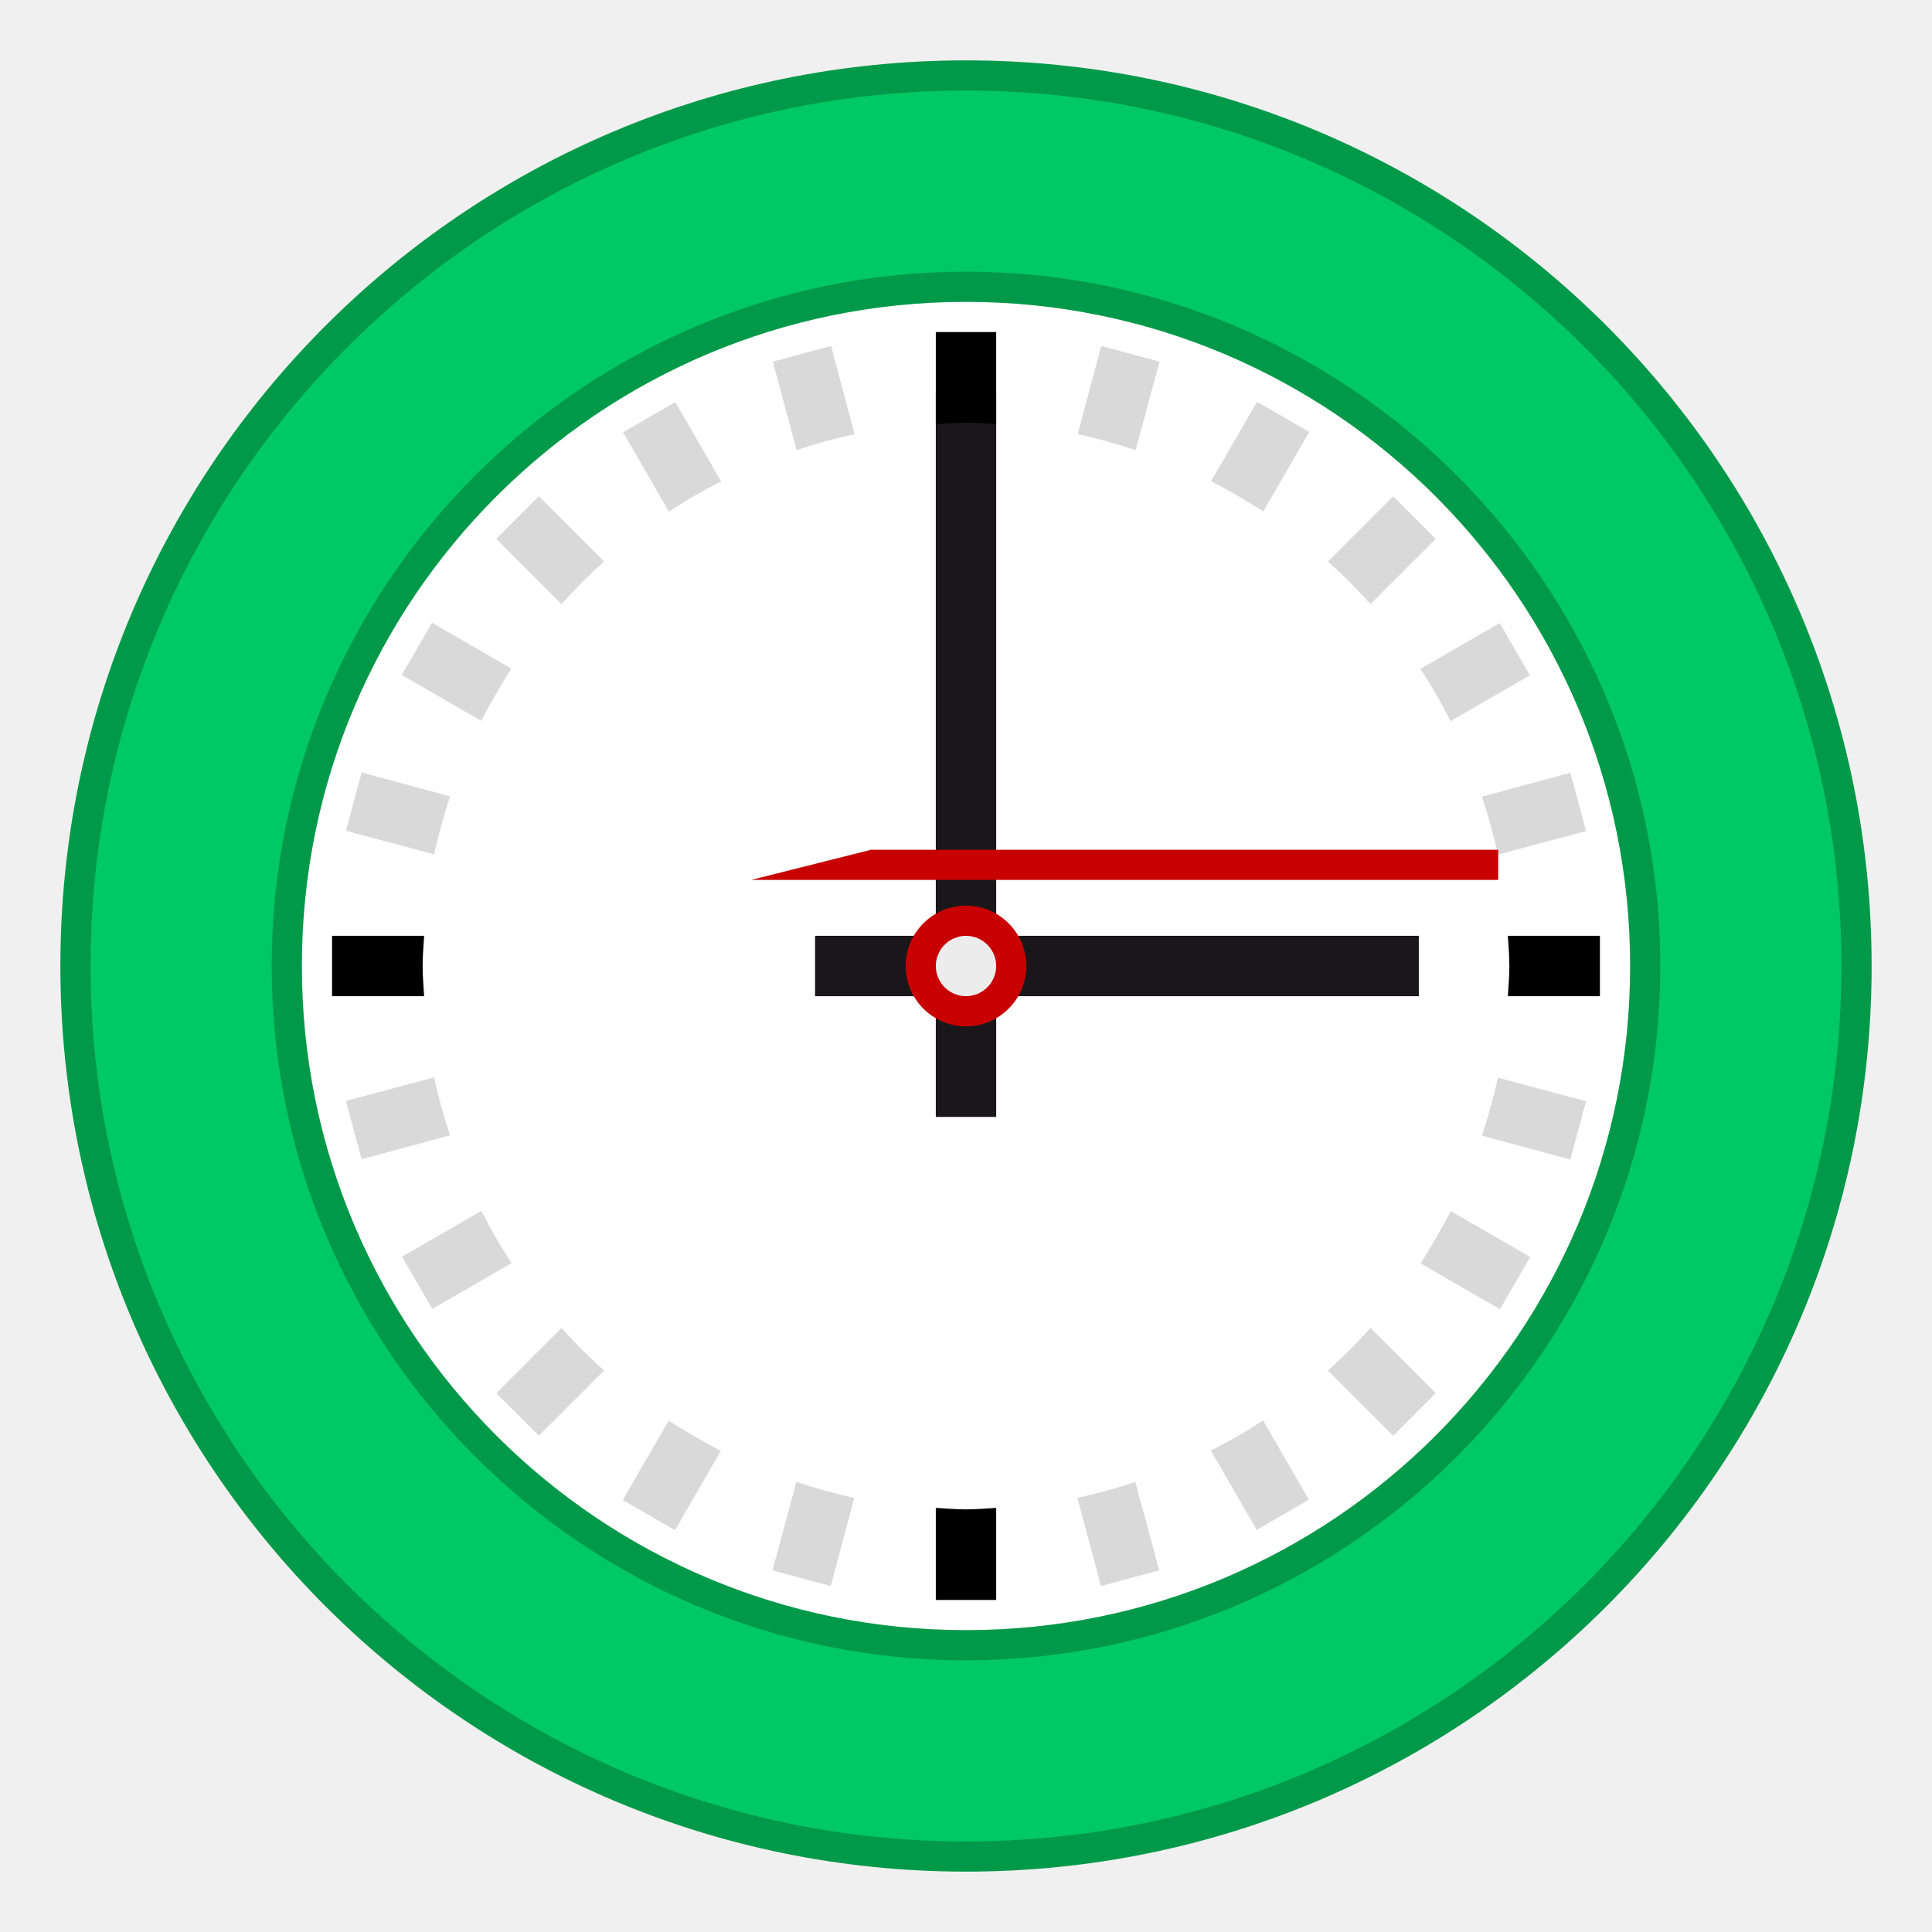
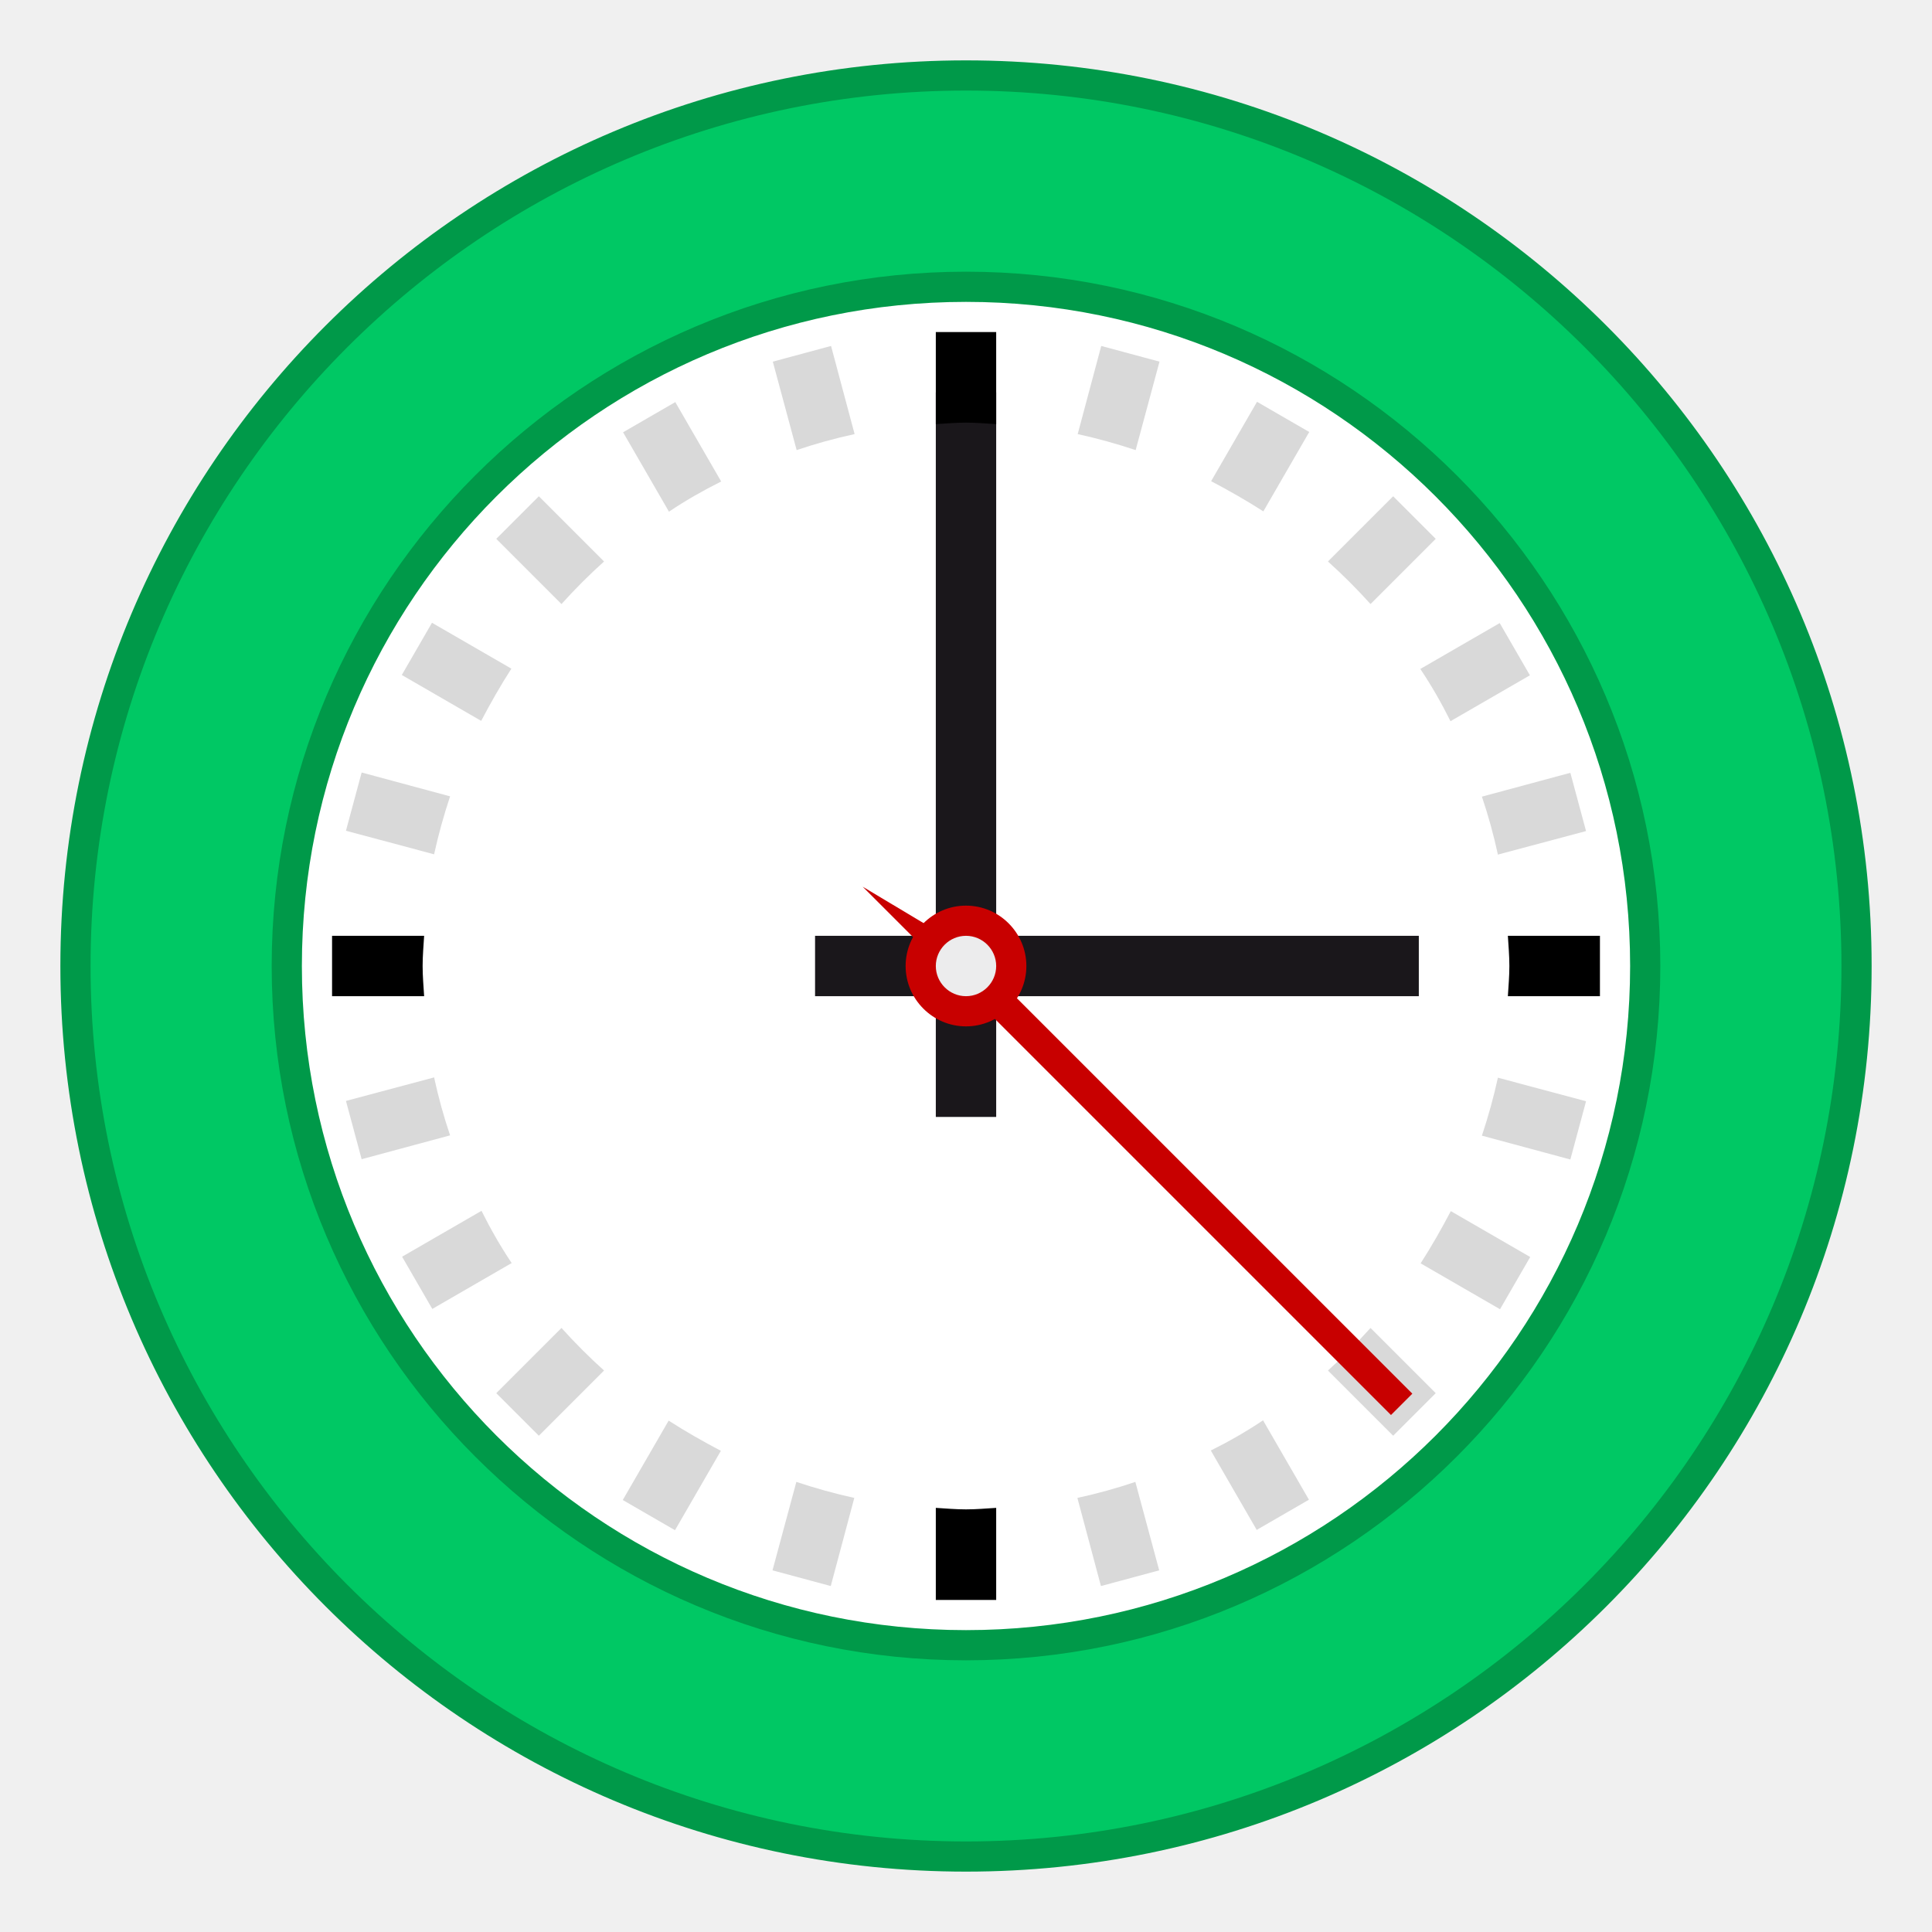
- <svg xmlns="http://www.w3.org/2000/svg" enable-background="new 0 0 64 64" viewBox="0 0 64 64">
-   <path d="M32,61.5C15.73,61.5,2.5,48.27,2.5,32S15.73,2.5,32,2.5S61.5,15.73,61.5,32S48.27,61.5,32,61.5z" fill="#00c864" />
-   <path d="m32 3c15.99 0 29 13.01 29 29s-13.01 29-29 29-29-13.01-29-29 13.01-29 29-29m0-1c-16.57 0-30 13.43-30 30s13.43 30 30 30 30-13.43 30-30-13.43-30-30-30z" fill="#009949" />
-   <path d="M32,54.5C19.59,54.5,9.5,44.41,9.5,32S19.59,9.5,32,9.5S54.5,19.59,54.5,32S44.41,54.5,32,54.5z" fill="#fff" />
-   <path d="m32 10c12.15 0 22 9.85 22 22s-9.85 22-22 22-22-9.85-22-22 9.85-22 22-22m0-1c-12.68 0-23 10.32-23 23s10.32 23 23 23 23-10.32 23-23-10.32-23-23-23z" fill="#009949" />
-   <g fill="#1a171b">
-     <path d="m31 13h2v24h-2z" />
-     <path d="m27 31h20v2h-20z" />
+ <svg xmlns="http://www.w3.org/2000/svg" clip-rule="evenodd" fill-rule="evenodd" stroke-linejoin="round" stroke-miterlimit="2" version="1.1" viewBox="0 0 64 64" xml:space="preserve">
+   <path d="m32 61.5c-16.27 0-29.5-13.23-29.5-29.5s13.23-29.5 29.5-29.5 29.5 13.23 29.5 29.5-13.23 29.5-29.5 29.5z" fill="#00c864" fill-rule="nonzero" />
+   <path d="m32 3c15.99 0 29 13.01 29 29s-13.01 29-29 29-29-13.01-29-29 13.01-29 29-29m0-1c-16.57 0-30 13.43-30 30s13.43 30 30 30 30-13.43 30-30-13.43-30-30-30z" fill="#009949" fill-rule="nonzero" />
+   <path d="m32 54.5c-12.41 0-22.5-10.09-22.5-22.5s10.09-22.5 22.5-22.5 22.5 10.09 22.5 22.5-10.09 22.5-22.5 22.5z" fill="#fff" fill-rule="nonzero" />
+   <path d="m32 10c12.15 0 22 9.85 22 22s-9.85 22-22 22-22-9.85-22-22 9.85-22 22-22m0-1c-12.68 0-23 10.32-23 23s10.32 23 23 23 23-10.32 23-23-10.32-23-23-23z" fill="#009949" fill-rule="nonzero" />
+   <g fill="#1a171b" fill-rule="nonzero">
+     <rect x="31" y="13" width="2" height="24" />
+     <rect x="27" y="31" width="20" height="2" />
  </g>
-   <path d="m23.89 15.95l-1.52-2.63-1.73 1 1.52 2.63c.55-.37 1.13-.7 1.73-1" opacity=".15" />
-   <path d="m14.91 26.38l-2.93-.79-.52 1.93 2.92.78c.14-.64.32-1.29.53-1.92" opacity=".15" />
-   <path d="m28.31 14.38l-.78-2.92-1.93.52.79 2.93c.62-.21 1.27-.39 1.92-.53" opacity=".15" />
-   <path d="m20.01 18.6l-2.16-2.16-1.41 1.41 2.16 2.16c.44-.49.92-.97 1.41-1.41" opacity=".15" />
-   <path d="m16.94 22.15l-2.63-1.52-1 1.73 2.63 1.52c.31-.59.64-1.17 1-1.73" opacity=".15" />
-   <path d="m49.62 28.31l2.92-.78-.52-1.93-2.93.79c.21.62.39 1.27.53 1.92" opacity=".15" />
-   <path d="m48.05 23.89l2.63-1.52-1-1.73-2.63 1.52c.37.55.7 1.13 1 1.73" opacity=".15" />
-   <path d="m45.4 20.01l2.16-2.16-1.41-1.41-2.16 2.16c.49.44.97.92 1.41 1.41" opacity=".15" />
-   <path d="m32 14c.34 0 .67.03 1 .05v-3.05h-2v3.05c.33-.02.66-.05 1-.05" />
-   <path d="m14 32c0-.34.03-.67.05-1h-3.05v2h3.05c-.02-.33-.05-.66-.05-1" />
-   <path d="m37.62 14.91l.79-2.93-1.93-.52-.78 2.92c.64.14 1.29.32 1.92.53" opacity=".15" />
-   <path d="m41.85 16.94l1.52-2.63-1.73-1-1.52 2.63c.59.31 1.17.64 1.73 1" opacity=".15" />
-   <path d="m32 50c-.34 0-.67-.03-1-.05v3.05h2v-3.05c-.33.02-.66.05-1 .05" />
-   <path d="m47.06 41.85l2.63 1.52 1-1.73-2.63-1.52c-.31.59-.64 1.17-1 1.73" opacity=".15" />
-   <path d="m43.99 45.4l2.16 2.16 1.41-1.41-2.16-2.16c-.44.49-.92.97-1.41 1.41" opacity=".15" />
-   <path d="m49.09 37.62l2.93.79.52-1.93-2.92-.78c-.14.64-.32 1.29-.53 1.92" opacity=".15" />
-   <path d="m49.95 31c.02.33.05.66.05 1s-.03.67-.05 1h3.05v-2h-3.05" />
-   <path d="m40.11 48.05l1.52 2.63 1.73-1-1.52-2.63c-.55.37-1.13.7-1.73 1" opacity=".15" />
-   <path d="m26.38 49.09l-.79 2.93 1.93.52.78-2.92c-.64-.14-1.29-.32-1.92-.53" opacity=".15" />
-   <path d="m15.95 40.11l-2.63 1.52 1 1.73 2.63-1.52c-.37-.55-.7-1.13-1-1.73" opacity=".15" />
-   <path d="m18.6 43.99l-2.16 2.16 1.41 1.41 2.16-2.16c-.49-.44-.97-.92-1.41-1.41" opacity=".15" />
-   <path d="m35.69 49.62l.78 2.92 1.93-.52-.79-2.93c-.62.21-1.27.39-1.92.53" opacity=".15" />
-   <path d="m14.38 35.69l-2.92.78.52 1.93 2.93-.79c-.21-.62-.39-1.27-.53-1.92" opacity=".15" />
-   <path d="m22.15 47.06l-1.52 2.63 1.73 1 1.52-2.63c-.59-.31-1.17-.64-1.73-1" opacity=".15" />
-   <path d="m28.857 28.149h20.773v1h-24.75z" fill="#c80000" stroke-width="1" />
+   <path d="m23.89 15.95-1.52-2.63-1.73 1 1.52 2.63c0.55-0.37 1.13-0.7 1.73-1" fill-opacity=".15" fill-rule="nonzero" />
+   <path d="m14.91 26.38-2.93-0.79-0.52 1.93 2.92 0.78c0.14-0.64 0.32-1.29 0.53-1.92" fill-opacity=".15" fill-rule="nonzero" />
+   <path d="m28.31 14.38-0.78-2.92-1.93 0.52 0.79 2.93c0.62-0.21 1.27-0.39 1.92-0.53" fill-opacity=".15" fill-rule="nonzero" />
+   <path d="m20.01 18.6-2.16-2.16-1.41 1.41 2.16 2.16c0.44-0.49 0.92-0.97 1.41-1.41" fill-opacity=".15" fill-rule="nonzero" />
+   <path d="m16.94 22.15-2.63-1.52-1 1.73 2.63 1.52c0.31-0.59 0.64-1.17 1-1.73" fill-opacity=".15" fill-rule="nonzero" />
+   <path d="m49.62 28.31 2.92-0.78-0.52-1.93-2.93 0.79c0.21 0.62 0.39 1.27 0.53 1.92" fill-opacity=".15" fill-rule="nonzero" />
+   <path d="m48.05 23.89 2.63-1.52-1-1.73-2.63 1.52c0.37 0.55 0.7 1.13 1 1.73" fill-opacity=".15" fill-rule="nonzero" />
+   <path d="m45.4 20.01 2.16-2.16-1.41-1.41-2.16 2.16c0.49 0.44 0.97 0.92 1.41 1.41" fill-opacity=".15" fill-rule="nonzero" />
+   <path d="m32 14c0.34 0 0.67 0.03 1 0.05v-3.05h-2v3.05c0.33-0.02 0.66-0.05 1-0.05" fill-rule="nonzero" />
+   <path d="m14 32c0-0.34 0.03-0.67 0.05-1h-3.05v2h3.05c-0.02-0.33-0.05-0.66-0.05-1" fill-rule="nonzero" />
+   <path d="m37.62 14.91 0.79-2.93-1.93-0.52-0.78 2.92c0.64 0.14 1.29 0.32 1.92 0.53" fill-opacity=".15" fill-rule="nonzero" />
+   <path d="m41.85 16.94 1.52-2.63-1.73-1-1.52 2.63c0.59 0.31 1.17 0.64 1.73 1" fill-opacity=".15" fill-rule="nonzero" />
+   <path d="m32 50c-0.34 0-0.67-0.03-1-0.05v3.05h2v-3.05c-0.33 0.02-0.66 0.05-1 0.05" fill-rule="nonzero" />
+   <path d="m47.06 41.85 2.63 1.52 1-1.73-2.63-1.52c-0.31 0.59-0.64 1.17-1 1.73" fill-opacity=".15" fill-rule="nonzero" />
+   <path d="m43.99 45.4 2.16 2.16 1.41-1.41-2.16-2.16c-0.44 0.49-0.92 0.97-1.41 1.41" fill-opacity=".15" fill-rule="nonzero" />
+   <path d="m49.09 37.62 2.93 0.79 0.52-1.93-2.92-0.78c-0.14 0.64-0.32 1.29-0.53 1.92" fill-opacity=".15" fill-rule="nonzero" />
+   <path d="m49.95 31c0.02 0.33 0.05 0.66 0.05 1s-0.03 0.67-0.05 1h3.05v-2h-3.05" fill-rule="nonzero" />
+   <path d="m40.11 48.05 1.52 2.63 1.73-1-1.52-2.63c-0.55 0.37-1.13 0.7-1.73 1" fill-opacity=".15" fill-rule="nonzero" />
+   <path d="m26.38 49.09-0.79 2.93 1.93 0.52 0.78-2.92c-0.64-0.14-1.29-0.32-1.92-0.53" fill-opacity=".15" fill-rule="nonzero" />
+   <path d="m15.95 40.11-2.63 1.52 1 1.73 2.63-1.52c-0.37-0.55-0.7-1.13-1-1.73" fill-opacity=".15" fill-rule="nonzero" />
+   <path d="m18.6 43.99-2.16 2.16 1.41 1.41 2.16-2.16c-0.49-0.44-0.97-0.92-1.41-1.41" fill-opacity=".15" fill-rule="nonzero" />
+   <path d="m35.69 49.62 0.78 2.92 1.93-0.52-0.79-2.93c-0.62 0.21-1.27 0.39-1.92 0.53" fill-opacity=".15" fill-rule="nonzero" />
+   <path d="m14.38 35.69-2.92 0.78 0.52 1.93 2.93-0.79c-0.21-0.62-0.39-1.27-0.53-1.92" fill-opacity=".15" fill-rule="nonzero" />
+   <path d="m22.15 47.06-1.52 2.63 1.73 1 1.52-2.63c-0.59-0.31-1.17-0.64-1.73-1" fill-opacity=".15" fill-rule="nonzero" />
+   <g transform="matrix(.70711 .70711 -.70711 .70711 31.596 -8.8313)">
+     <path d="m28.857 28.149h20.773v1h-24.75l3.977-1z" fill="#c80000" fill-rule="nonzero" />
+   </g>
  <circle cx="32" cy="32" r="1.5" fill="#ececed" />
-   <path d="m32 31c0.55 0 1 0.45 1 1s-0.45 1-1 1-1-0.45-1-1 0.45-1 1-1m0-1c-1.1 0-2 0.9-2 2s0.9 2 2 2 2-0.9 2-2-0.9-2-2-2z" fill="#c80000" />
+   <path d="m32 31c0.55 0 1 0.45 1 1s-0.45 1-1 1-1-0.45-1-1 0.45-1 1-1m0-1c-1.1 0-2 0.9-2 2s0.9 2 2 2 2-0.9 2-2-0.9-2-2-2z" fill="#c80000" fill-rule="nonzero" />
</svg>
